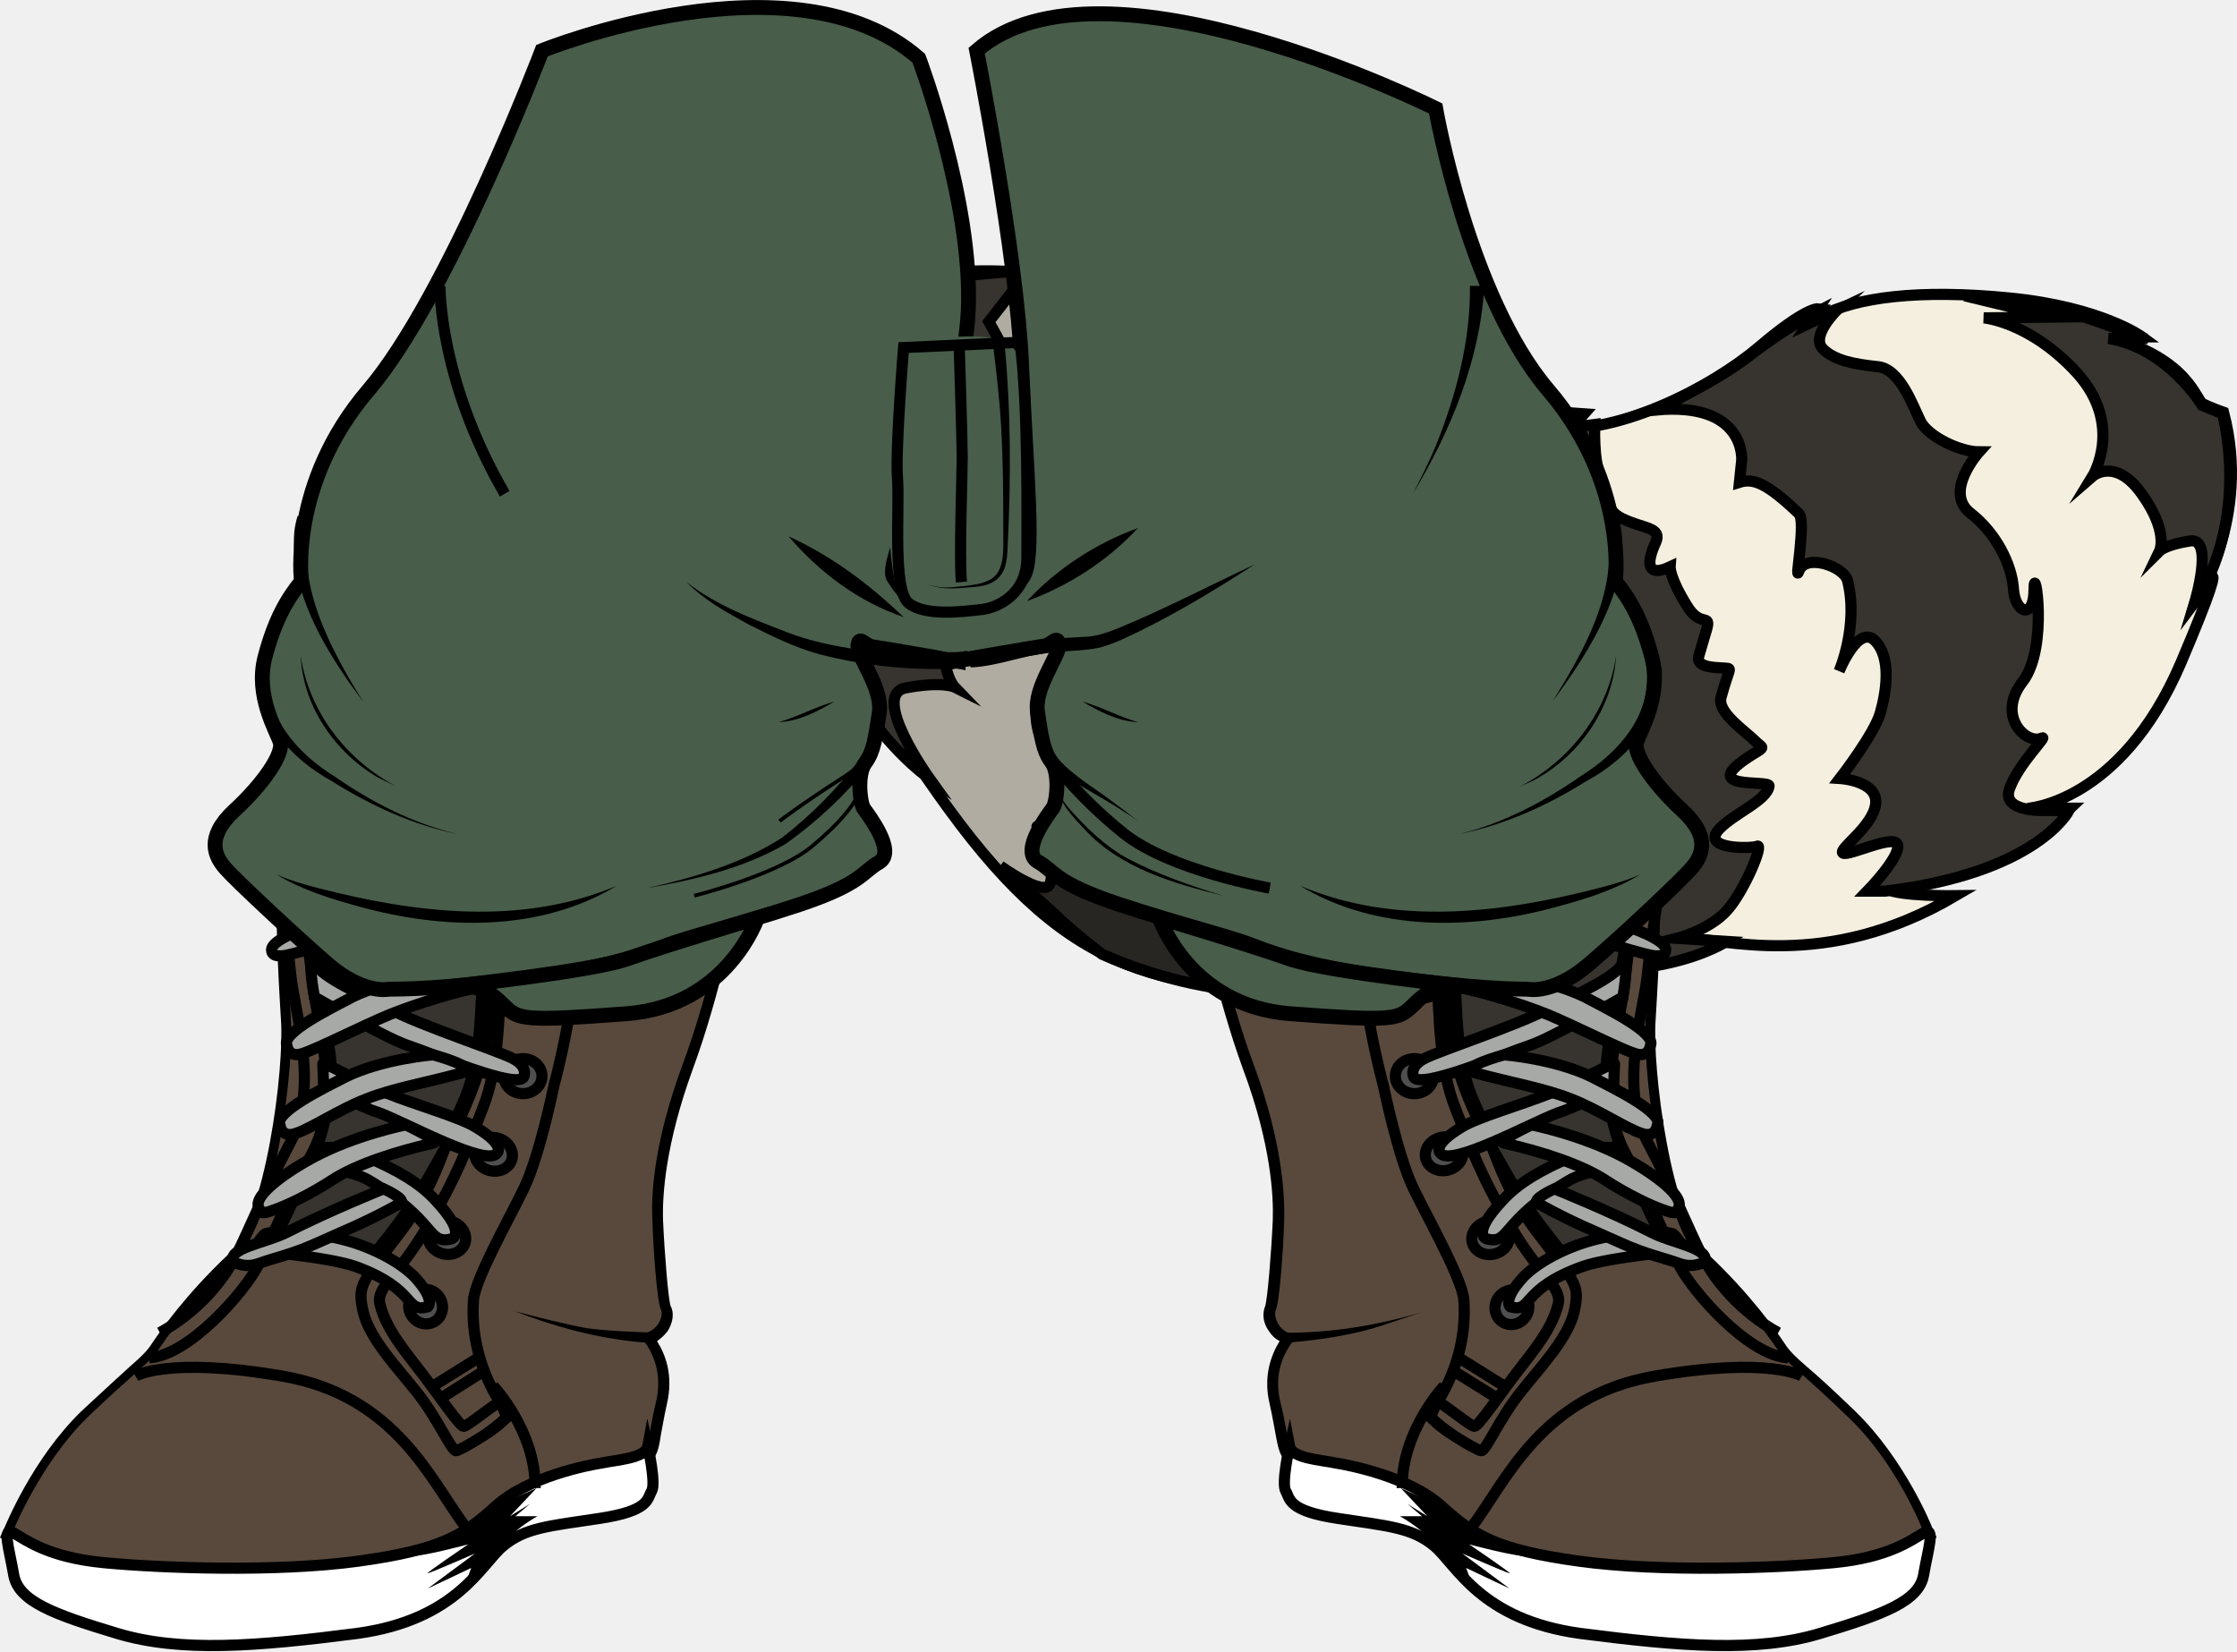
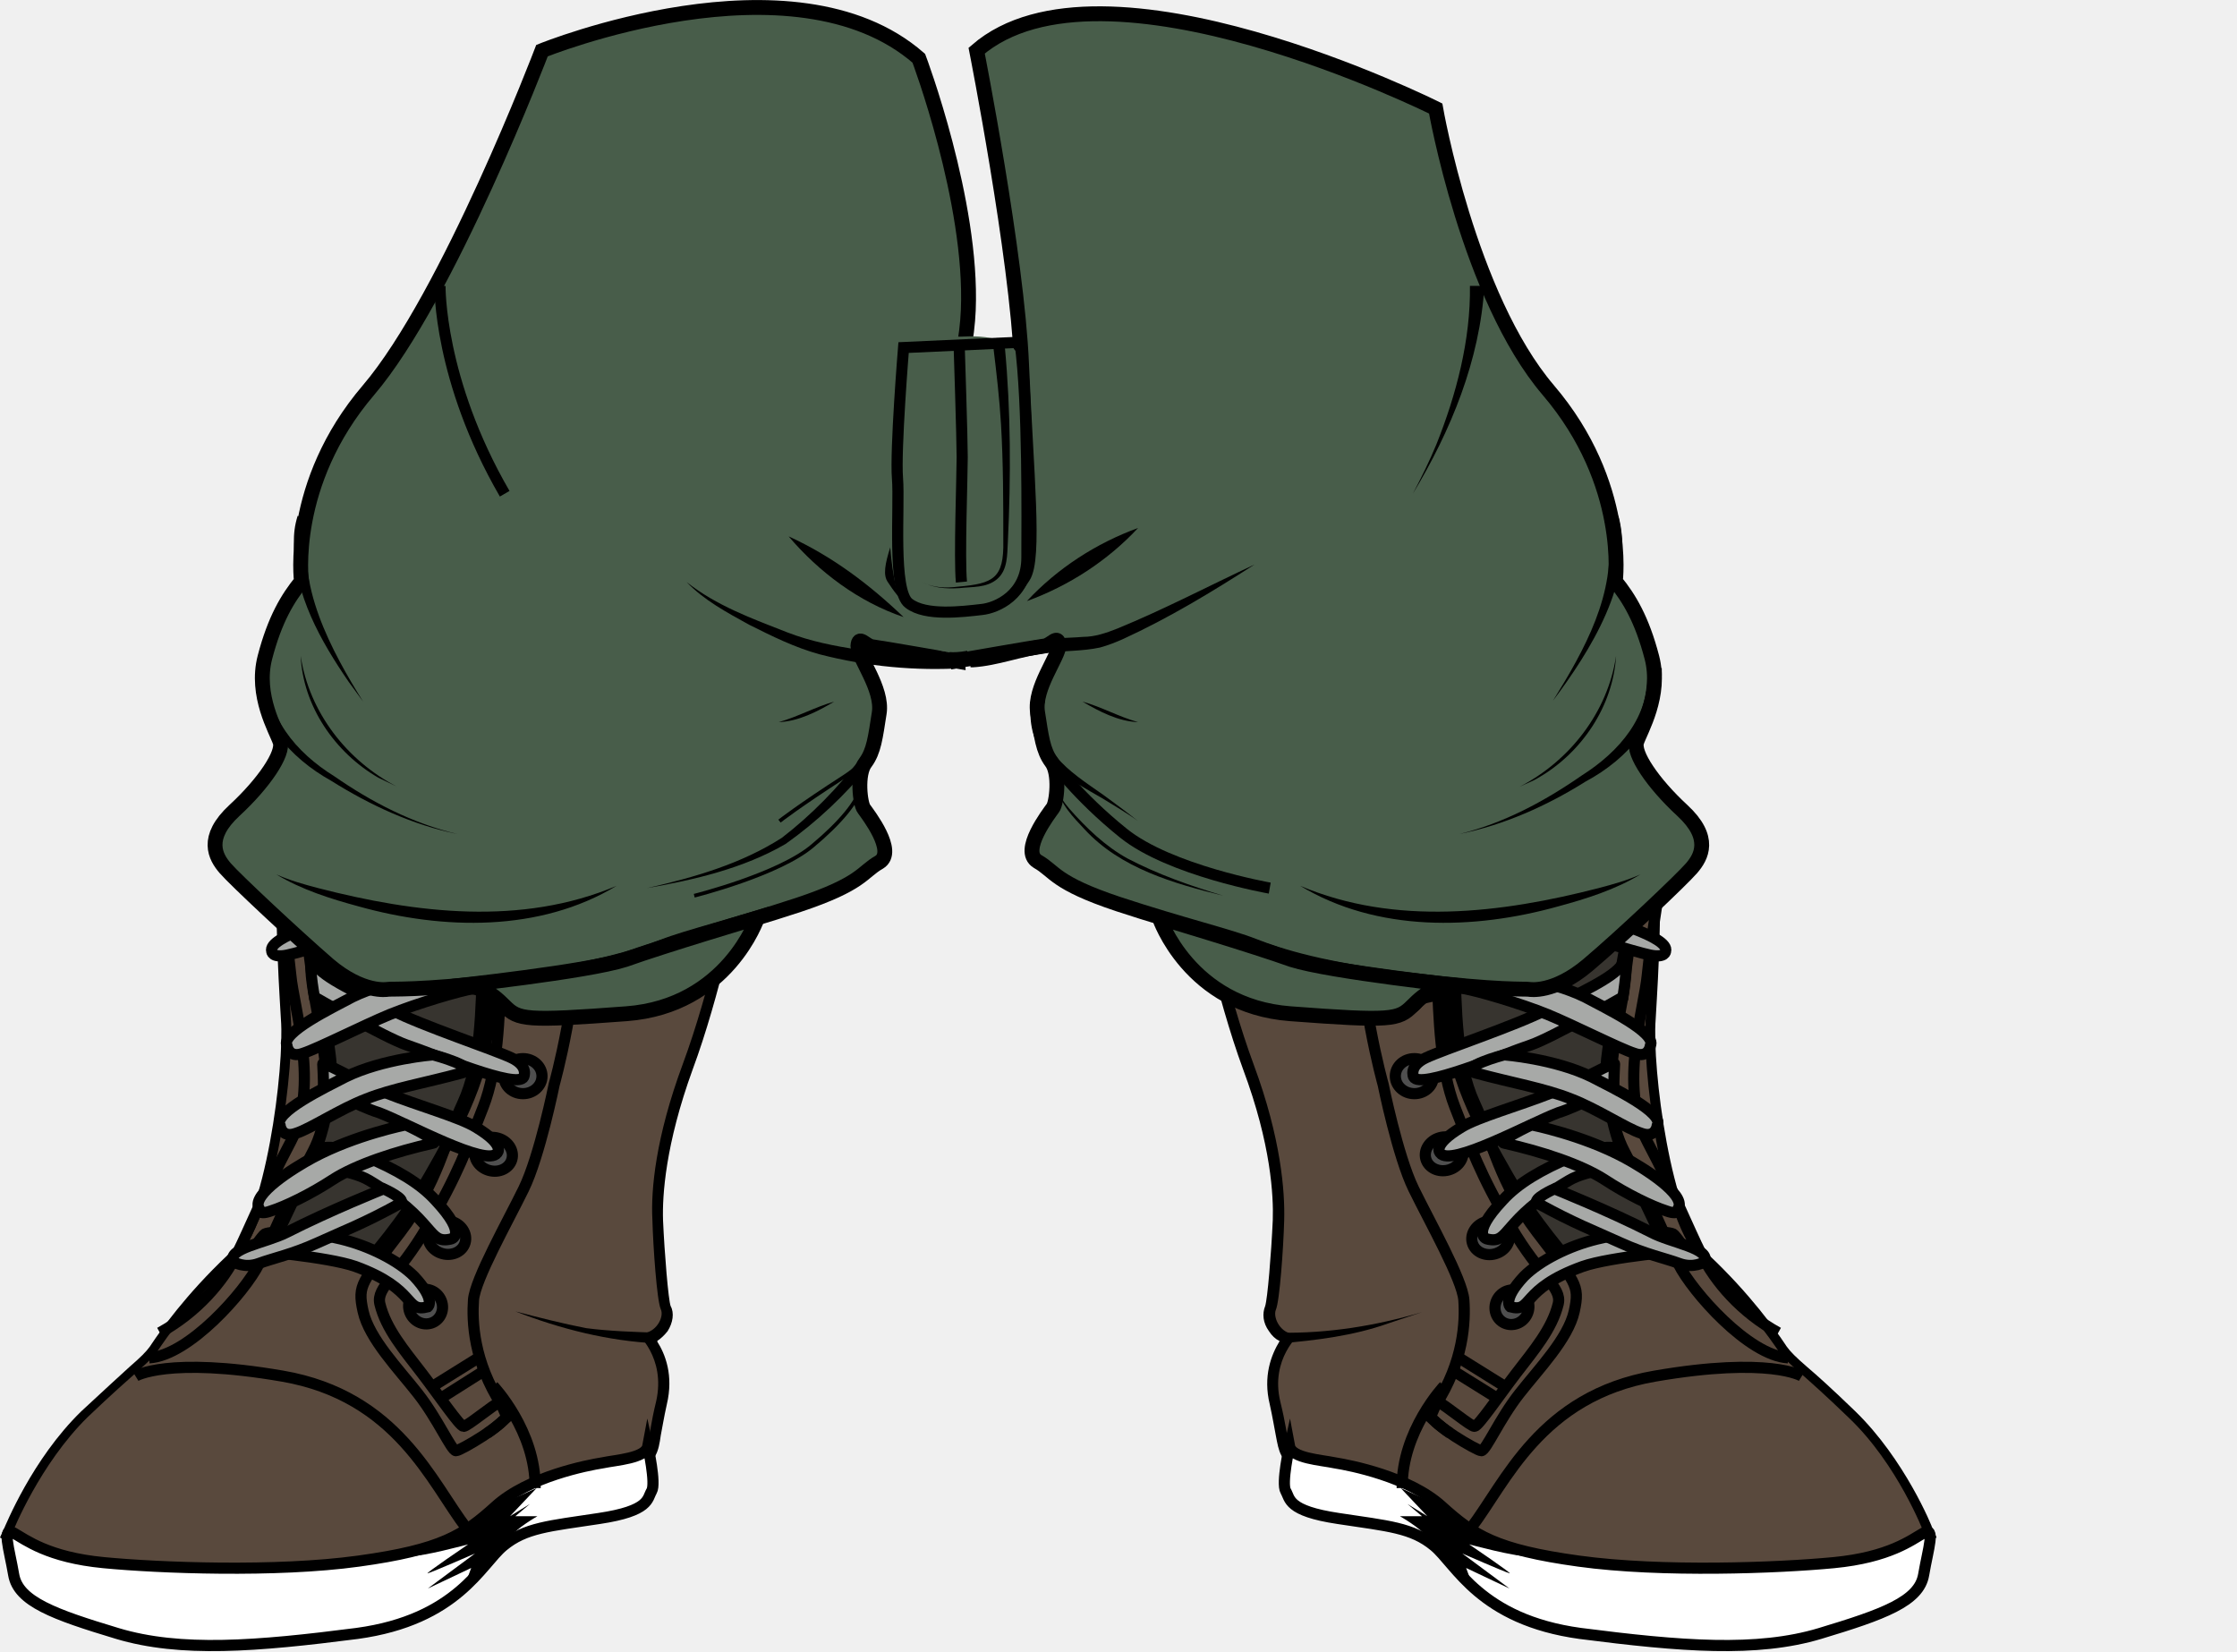
<svg xmlns="http://www.w3.org/2000/svg" version="1.1" x="0px" y="0px" viewBox="0 0 293.866 216.879" xml:space="preserve" id="svg107" width="293.866" height="216.879">
  <defs id="defs107" />
  <style type="text/css" id="style1">
	.st0{fill:#F4EFDF;stroke:#000000;stroke-width:1.464;stroke-miterlimit:10;}
	.st1{fill:#37342F;stroke:#000000;stroke-width:1.464;stroke-miterlimit:10;}
	.st2{opacity:0.28;}
	.st3{fill:none;stroke:#000000;stroke-width:1.464;stroke-miterlimit:10;}
	.st4{fill:#59493D;}
	.st5{fill:#FFFFFF;stroke:#000000;stroke-width:1.464;stroke-miterlimit:10;}
	.st6{fill:#4F4F4F;stroke:#000000;stroke-width:1.464;stroke-miterlimit:10;}
	.st7{fill:#A7A9A7;stroke:#000000;stroke-width:1.464;stroke-miterlimit:10;}
	.st8{fill:#485D4A;stroke:#000000;stroke-width:1.952;stroke-miterlimit:10;}
	.st9{fill:none;stroke:#000000;stroke-width:0.488;stroke-miterlimit:10;}
	.st10{fill:#485D4A;}
	.st11{fill:#43392E;}
</style>
  <g id="Layer_1" transform="translate(-180.1,-345.3472)">
</g>
  <g id="Layer_19" transform="translate(-180.1,-345.3472)">
</g>
  <g id="Layer_20" transform="translate(-180.1,-345.3472)">
</g>
  <g id="Tail" transform="translate(-180.1,-345.3472)">
</g>
  <g id="right_leg" transform="translate(-180.1,-345.3472)">
</g>
  <g id="Left_leg" transform="translate(-180.1,-345.3472)">
</g>
  <g id="body" transform="translate(-180.1,-345.3472)">
</g>
  <g id="belt" transform="translate(-180.1,-345.3472)">
</g>
  <g id="Face" transform="translate(-180.1,-345.3472)">
</g>
  <g id="Left_ear" transform="translate(-180.1,-345.3472)">
</g>
  <g id="Right_ear" transform="translate(-180.1,-345.3472)">
</g>
  <g id="White_mouth" transform="translate(-180.1,-345.3472)">
</g>
  <g id="Closed_mouth" transform="translate(-180.1,-345.3472)">
    <g id="Mouth_copy">
	</g>
  </g>
  <g id="Mouth" transform="translate(-180.1,-345.3472)">
</g>
  <g id="wide_opened_mouth" transform="translate(-180.1,-345.3472)">
    <g id="Mouth_copy_2">
	</g>
  </g>
  <g id="Nose" transform="translate(-180.1,-345.3472)">
</g>
  <g id="Nose_hair_2" transform="translate(-180.1,-345.3472)">
</g>
  <g id="Nose_hair_1" transform="translate(-180.1,-345.3472)">
</g>
  <g id="Eye_brow" transform="translate(-180.1,-345.3472)">
</g>
  <g id="white_part_of_eyes" transform="translate(-180.1,-345.3472)">
    <g id="Eyes_opened_copy">
	</g>
  </g>
  <g id="eyes_2" transform="translate(-180.1,-345.3472)">
    <g id="Layer_29">
	</g>
  </g>
  <g id="eyes_1" transform="translate(-180.1,-345.3472)">
    <g id="Layer_30">
	</g>
  </g>
  <g id="Opened_eye_cover" transform="translate(-180.1,-345.3472)">
</g>
  <g id="Eyes_closed" transform="translate(-180.1,-345.3472)">
    <g id="Eyes_copy">
	</g>
  </g>
  <g id="cap" transform="translate(-180.1,-345.3472)">
</g>
  <g id="Glasses" transform="translate(-180.1,-345.3472)">
    <g id="g107">
      <g id="g106">
-         <g id="g8">
-           <g id="g5">
-             <path class="st0" d="m 286.4,393.4 c 0,0 -11.8,16.9 18.4,58.3 16,21.9 28.1,24.4 54.1,23.6 l -4.1,-2.8 c 0,0 21.3,4.6 38.8,-1.6 0,0 -11.5,1.7 -15.1,-1 0,0 4.7,0.2 8.2,0.5 3.5,0.3 7.1,-2.2 13.5,-2 6.4,0.2 19.6,4.7 36.8,-5.4 0,0 -7.4,0.1 -9.1,-0.9 0,0 11.2,-1.5 16.1,-4.5 4.9,-3 8.1,-6.1 8.1,-6.1 0,0 -4.8,0 -5.4,0 -0.6,0 11.9,-0.4 19.9,-19.1 8.2,-19.3 1.9,-8.1 1.9,-8.1 0,0 7.4,-10.8 3.7,-24.8 0,0 -1.7,-0.6 -2.7,-1.1 -1,-0.5 -1.7,-5.8 -12.3,-8.8 h 4.3 c 0,0 -5.3,-3.9 -17.3,-5.1 -12,-1.2 -20.4,-0.1 -24.9,2.4 -4.5,2.5 -0.4,-1 -0.4,-1 0,0 -1.6,-0.2 -7.7,5 -6.1,5.2 -19,12.1 -28.8,10.6 -9.8,-1.5 0.8,-0.1 3.7,-1.7 2.9,-1.6 -29.8,1.1 -37,-6 -11.3,-10.9 -55.3,-22.3 -62.7,-0.4 z" id="path1" />
-             <path class="st1" d="m 417.6,387.9 3.8,-1.8 c 0,0 -3.4,3.3 -1.9,5 1.5,1.6 4.3,2.1 7.2,2.4 3,0.2 4.7,5.2 5.7,7.2 1,2 5.2,4 7.7,4 0,0 -4.7,5.2 -1.2,8 3.5,2.7 5.5,6.9 5.7,10 0.2,3.2 2.7,4.1 2.7,0.1 0,-4.1 2,7.6 -1.5,12.1 -3.5,4.5 0.5,8.3 2.5,7.4 1,-0.5 -3,3.3 -4.2,6.6 -1.2,3.2 4.7,2.9 4.7,2.9 h 3.1 c 0,0 -4.1,8.2 -24.2,10.6 h -2.3 c 0,0 4.2,-4.3 4,-6 -0.2,-1.7 -6.5,1.5 -7.2,1 -0.7,-0.5 4,-3.5 4.3,-6.5 0.3,-3 -4.7,-3.3 -4.7,-3.3 0,0 4.5,-5.8 5.3,-8.6 0.8,-2.8 1.5,-7.3 -0.7,-9.5 -2.2,-2.2 -4.7,4 -4.7,4 0,0 2.6,-6 1.1,-11.9 -0.5,-1.9 -5.6,-3.6 -6.4,-1.2 -0.6,1.7 1,-6.7 0,-7.6 -4.1,-3.9 -5.9,-4.7 -7.8,-4.1 l 0.3,-2.9 c 0,0 0.6,-7.7 -11.3,-6.6 0,0 7.6,-3.5 12.3,-7.1 4.6,-3.6 8.7,-5.7 8.7,-5.7 z" id="path2" />
-             <path class="st1" d="m 348.4,391.8 5.4,4.7 c 0,0 -5.3,-0.4 -4.7,2.2 0.6,2.6 0.5,3.1 3.5,5.4 3,2.3 2,7 1.9,9.6 -0.1,2.6 -0.8,5.8 1.8,7.6 0,0 -4.4,2.1 -2.4,7 2,5 -0.5,8.9 -2.2,12.1 -1.7,3.1 0.8,7.6 3.3,3.8 2.5,-3.8 1,8.2 -5.4,10 -6.4,1.8 -4.5,8.1 -1.9,8.6 1.4,0.3 -5.2,1 -8.5,3.2 -3.3,2.2 3.2,6 3.2,6 l 13.6,3.5 c 0,0 -14.6,2.5 -31.1,-4.8 0,0 -3.5,-2.6 -6.5,-5.5 -2.7,-2.5 -6.9,-6.1 -6.9,-6.1 0,0 5.7,4.1 6.5,2.4 0.8,-1.7 -0.7,-6.7 -1.6,-7.5 -0.7,-0.7 3.8,2 6,-0.5 2.2,-2.5 -3.3,-7.8 -3.3,-7.8 0,0 5.1,0.7 7.7,-1.3 2.6,-2.1 1.2,-5.1 0.2,-8.6 -0.9,-3.5 -4,-6.4 -4,-6.4 0,0 4.6,3.2 6.7,-3.2 0.7,-2.2 -1.7,-7.9 -4,-6.3 -1.6,1.2 4.5,-4.4 4,-5.9 -1.9,-6.5 -2.9,-8 -5.3,-8.7 0,0 3.7,-3.3 4.4,-6 0.6,-2.7 -4.4,-6.4 -4.4,-6.4 0,0 7.4,-6.4 1,-9.6 0,0 6.1,1.7 13.3,4.1 6.7,2.2 12.4,2.9 12.4,2.9 z" id="path3" />
-             <path class="st1" d="m 386.6,401.5 3,-0.4 c 0,0 -0.2,4.6 0.7,6.6 0.9,2 0.3,4.6 3,5.8 2.7,1.3 5.2,1.1 4.3,3.1 -1.3,2.8 -1.1,4.6 1.9,3.2 0,0 -0.1,1.4 2.2,5.1 1.8,3 3.2,0.9 2.6,3.1 -0.2,0.6 -0.6,2.1 -1,3.4 -0.6,1.7 2.2,1.6 3.4,1.7 1,0.1 0.6,-0.2 -0.5,3.8 -0.6,2 3.1,4.4 4.6,5.9 0.8,0.8 1.3,0.6 -0.4,1.6 -7.9,4.9 2.3,3.3 2.1,4.2 -0.3,1.9 -4.6,3.6 -6.5,5.6 -2.7,2.8 4.4,2.6 4.9,2.3 1,-0.5 -1.6,5.8 -3.9,8.4 -2.3,2.6 -6.6,3.7 -6.6,3.7 l 6.5,0.4 c 0,0 -10.3,6.9 -29.9,2.1 l -2.1,-0.8 c 0,0 5.4,-2.6 5.8,-4.2 0.4,-1.6 -6.6,-0.9 -7.1,-1.6 -0.5,-0.7 5,-1.9 6.3,-4.6 1.4,-2.7 -3.2,-4.7 -3.2,-4.7 0,0 0.1,-3.1 1.8,-5.4 1.8,-2.4 4.9,-7.6 3.6,-10.4 -1.3,-2.8 -4.3,-2.5 -4.3,-2.5 0,0 4.6,-4.3 0.7,-12.9 -3.9,-8.6 -5.5,-7.7 -7.9,-7.8 l 2,-6.9 c 0,0 -0.7,-8.3 -12.2,-11.5 0,0 7.4,1 13.3,1.1 4.7,0.1 14.5,0.8 14.5,0.8 z" id="path4" />
-             <path class="st2" d="m 370,473.8 c -0.5,-5.1 -0.8,-10.1 -1,-15.2 -0.3,-8 -0.5,-16.1 -1,-24.1 -1.3,-5.5 -3,-10.8 -4.9,-16.2 -1.5,-4.3 -3.1,-8.6 -4.7,-12.9 -1.5,-3.1 -3.1,-6.2 -4.8,-9.3 -1.9,-0.7 -3.5,-1.5 -4.5,-2.5 -11.2,-11 -55.3,-22.4 -62.6,-0.5 0,0 -11.8,16.9 18.4,58.3 16,21.9 28.1,24.4 54.1,23.6 l -4.1,-2.8 c 0,0 6.4,1.4 15.1,1.6 z" id="path5" />
-           </g>
-           <path class="st1" d="m 461.5,389.7 c 0,0 -11.7,-4.4 -14.5,-4.7 l -8.8,-0.8 11.6,2.8 -9.1,0.1 c 0,0 6.1,0.5 12.3,7.3 6.1,6.8 2,13.5 2,13.5 0,0 3,-2.6 6.5,2.4 3.5,4.9 2.3,7.4 2.3,7.4 0,0 0.8,-0.8 4,-1.3 3.2,-0.5 0.6,8.1 0.6,8.1 0,0 7.1,-9.3 3.7,-24.8 l -2.7,-1.1 c 0,0 -4.5,-7.5 -12.3,-8.8 h 4.4 z" id="path6" />
-           <path class="st1" d="m 292.4,386.1 c 0,0 3,-2 6.9,-3.9 l 16,-1.4 -5.3,6.8 4.2,7.6 c 0,0 -2.7,1.1 -6.6,8.5 -2.3,4.4 5.7,13.5 5.7,13.5 0,0 -5.6,-2.2 -8.1,6.6 -2.6,8.8 0.3,11.8 0.3,11.8 0,0 -1.6,-0.8 -6.4,0.1 -4.8,0.9 3.1,11.9 3.1,11.9 0,0 -14.7,-9.8 -17.5,-33.8 l -1,-7.1 c 0,0 -1.2,-7.9 4.6,-16.3 z" id="path7" />
-           <path class="st3" d="M 299.3,382.2" id="path8" />
-         </g>
        <g id="g54">
          <g id="g40">
            <g id="g10">
              <path class="st4" d="m 206.3,552.2 c -11.5,0 -19.1,-1.5 -24.7,-4.9 l -0.5,-0.3 0.2,-0.6 c 0.1,-0.4 3.6,-9.1 10,-15.2 3,-2.9 5,-4.6 6.3,-5.8 1.5,-1.3 2.3,-2 2.8,-2.8 l 0.2,-0.3 c 1.3,-1.9 4.4,-6.4 9.9,-11.6 5.5,-5.1 7.7,-25.9 7.2,-31.6 0,-0.6 -1.1,-15.2 -0.2,-19.7 0.6,-3.3 16.5,-11.9 32.1,-11.9 12.2,0 21.5,5.2 27,15.2 l 0.1,0.2 -0.1,0.3 c 0,0.1 -2.5,12.6 -6.1,22.2 -3.7,10 -4.1,16.9 -4,20.1 0.1,4.4 0.7,10.7 1.1,11.6 0.3,0.7 0.2,1.8 -0.4,2.6 -0.5,0.7 -1.1,1.2 -1.9,1.4 1.2,1.5 2.7,4.4 1.7,8.5 -0.4,1.8 -0.7,3.2 -0.8,4.1 -0.3,2.1 -0.5,3.1 -2.3,3.5 -0.5,0.1 -1.2,0.2 -2.1,0.4 -3.1,0.6 -8.9,1.6 -13,3.8 -1.3,0.7 -2.4,1.6 -3.5,2.6 -3.3,2.8 -7.4,6.4 -21,7.3 -5.9,0.5 -12.2,0.9 -18,0.9 z" id="path9" />
              <path d="m 249.6,448.2 c 10,0 20.2,3.6 26.3,14.8 0,0 -2.5,12.4 -6.1,22.1 -3.6,9.7 -4.2,16.6 -4,20.4 0.1,3.7 0.6,10.7 1.1,11.8 0.5,1 -0.6,3.2 -2.6,3.2 -0.2,0 -0.4,0 -0.6,-0.1 0,0 3.9,3.2 2.6,9 -1.4,5.7 -0.6,6.6 -2.6,7.1 -1.9,0.5 -9.9,1.4 -15.3,4.2 -5.4,2.9 -6.2,8.6 -24.2,9.8 -6.4,0.4 -12.5,0.8 -18.1,0.8 -9.9,0 -18.2,-1.1 -24.3,-4.8 0,0 3.5,-8.8 9.8,-15 6.4,-6.1 8.1,-7.1 9.2,-8.7 1.1,-1.6 4.3,-6.4 10,-11.7 5.7,-5.4 8,-26.3 7.5,-32.2 0,0 -1.1,-15 -0.2,-19.5 0.7,-2.6 16,-11.2 31.5,-11.2 m 0,-1.4 v 0 c -15.7,0 -32,8.6 -32.8,12.5 -0.9,4.6 0.2,19.3 0.2,19.9 0.5,6.4 -2,26.4 -7,31 -5.5,5.2 -8.8,9.9 -10,11.7 l -0.2,0.3 c -0.5,0.7 -1.2,1.4 -2.7,2.7 -1.3,1.2 -3.3,3 -6.3,5.8 -6.5,6.3 -10,15.1 -10.2,15.5 l -0.5,1.1 1.1,0.6 c 5.7,3.5 13.4,5 25,5 5.8,0 12.2,-0.4 18.2,-0.8 13.8,-1 18,-4.6 21.4,-7.5 1.1,-1 2.1,-1.8 3.4,-2.5 4,-2.1 9.7,-3.1 12.7,-3.7 1,-0.2 1.7,-0.3 2.2,-0.4 2.2,-0.6 2.5,-2 2.8,-4.1 0.2,-1 0.4,-2.3 0.8,-4.1 0.9,-3.8 -0.2,-6.6 -1.3,-8.3 0.5,-0.3 1,-0.8 1.4,-1.3 0.7,-1.1 0.9,-2.4 0.4,-3.3 -0.3,-0.8 -0.8,-6.8 -1,-11.3 -0.1,-3.2 0.3,-9.9 3.9,-19.8 3.6,-9.7 6.1,-22.2 6.1,-22.4 l 0.1,-0.5 -0.3,-0.5 c -5.4,-10.3 -14.9,-15.6 -27.4,-15.6 z" id="path10" />
            </g>
            <path class="st5" d="m 265.2,535.3 c 0,0 1.1,4.9 0.5,5.9 -0.6,1 -0.2,2.6 -6.9,3.6 -6.6,1 -9.7,1.2 -12.6,3.6 -2.9,2.4 -6,9.7 -19.2,11.5 -13.2,1.7 -23.2,2.5 -31.5,0 -8.3,-2.5 -13,-4.2 -13.6,-7.7 -0.6,-3.5 -1.6,-6.4 0,-5.5 1.6,0.9 4.5,3.2 11.8,3.9 7.3,0.7 22.6,1.3 33.5,-0.2 10.9,-1.5 13.8,-3.4 18,-7.2 4.3,-3.9 12.1,-5.4 14,-5.7 1.9,-0.4 5.7,-0.6 6,-2.2 z" id="path11" />
            <path class="st3" d="m 197.9,526.1 c 0,0 4.2,-2.6 19.3,0 15.1,2.6 19.6,14 24.2,20" id="path12" />
            <g id="g13">
              <path d="m 266.4,521.8 c -6.4,-0.3 -12.7,-1.9 -18.6,-4.2 3.1,0.8 6.2,1.6 9.3,2.2 3.1,0.4 6.3,0.5 9.4,0.6 z" id="path13" />
            </g>
            <path class="st3" d="m 244.9,527.4 c 0,0 5.6,5.9 5.5,13.4" id="path14" />
            <path d="m 245.3,543.2 5.3,-2.4 -3.5,3.7 2.6,-1.6 -1.9,1.6 h 2.9 c 0,0 -2.8,1.6 -3.5,2.7 -0.7,1.1 -6.2,6.8 -6.2,6.8 l 1,-2.7 -5.7,2.7 6.2,-4.6 c 0,0 -5.5,2.4 -6.2,2.6 -0.6,0.2 5.3,-3.8 5.3,-3.8 0,0 -6.3,1.7 -7.5,1.5 -1.4,0.1 8.9,-1.7 11.2,-6.5 z" id="path15" />
            <path class="st1" d="m 243.2,454.9 c 0,0 -10.9,-3.4 -17.3,0 -6.4,3.4 -6.5,5.3 -6.5,5.3 0,0 4.1,22 4.2,25 0.1,3 -0.5,8.6 -3.4,14.6 -2.9,6 -4,8.4 -4,8.4 l 12.2,2.8 c 0,0 4.6,-5.1 8.1,-11.2 3.5,-6.1 7.7,-13.7 8,-22.3 0.3,-8.6 -1.3,-22.6 -1.3,-22.6 z" id="path16" />
            <g id="g18">
              <path class="st3" d="m 218.6,456.9 c 0,0 2.2,13.4 2.6,17.8 0.4,4.4 3.8,14.7 0,21.9 -3.8,7.2 -5.3,11.2 -7.1,14.8 -1.8,3.6 -9.2,12 -14.4,12.3" id="path17" />
              <path class="st3" d="m 215.7,455.6 c 0,0 2.2,13.4 2.6,17.8 0.4,4.4 3.8,14.7 0,21.9 -3.8,7.2 -5.3,11.2 -7.1,14.8 -1.8,3.6 -5.2,7.6 -10.1,10.3" id="path18" />
            </g>
            <g id="g22">
              <path class="st3" d="m 246.5,531.4 c 0.1,0.9 -5.9,4.5 -6.5,4.5 -0.6,0 -2.4,-4.2 -5,-7.5 -2.5,-3.2 -6.4,-7.2 -7.2,-10.8 -0.8,-3.6 -0.1,-3.8 4.9,-10.4 5,-6.6 5.8,-11.8 8.2,-17 2.4,-5.2 2.4,-12.4 2.6,-18.6 0.2,-6.2 -1.3,-18 -1.3,-18" id="path19" />
              <path class="st3" d="m 245.9,457.9 c 0,0 0.2,9.9 0,15.5 -0.2,5.7 -0.4,12.4 -2.3,17.3 -2,5.1 -3.4,9.1 -7.4,15.8 -3.8,6.5 -6.7,7.9 -6.2,10.1 0.8,3.3 3.2,6.1 5.5,9.1 2.3,3 5,7 5.5,7 0.5,0 3.7,-2.7 4.9,-3.3" id="path20" />
              <path class="st3" d="m 244.1,533.6 c 1.2,-0.8 2.6,-2.1 2.6,-2.1 l -0.7,-1.6 c -3.7,-5.7 -3.9,-11 -3.7,-13.8 0.2,-2.7 4.5,-10.3 6.6,-14.6 2.1,-4.3 4,-13.7 4,-13.7 0,0 3.4,-12.1 3.2,-23.3" id="path21" />
              <line class="st3" x1="237" y1="527.4" x2="243.1" y2="523.6" id="line21" />
              <line class="st3" x1="237.7" y1="529.2" x2="243.7" y2="525.4" id="line22" />
            </g>
            <g id="g39">
              <ellipse transform="matrix(0.8585,-0.5128,0.5128,0.8585,-231.7154,194.1432)" class="st6" cx="236" cy="517" rx="2.2" ry="2.3" id="ellipse22" />
              <g id="g38">
                <ellipse class="st6" cx="251.5" cy="463.4" rx="2.7" ry="2.5" id="ellipse23" />
                <ellipse class="st6" cx="250.6" cy="475.7" rx="2.7" ry="2.5" id="ellipse24" />
                <ellipse class="st6" cx="248.8" cy="486.7" rx="2.5" ry="2.3" id="ellipse25" />
                <ellipse transform="matrix(0.27,-0.9629,0.9629,0.27,-299.6553,598.6142)" class="st6" cx="244.9" cy="496.9" rx="2.2" ry="2.5" id="ellipse26" />
                <ellipse transform="matrix(0.27,-0.9629,0.9629,0.27,-314.7377,600.6979)" class="st6" cx="238.8" cy="507.9" rx="2.2" ry="2.5" id="ellipse27" />
                <g id="g32">
                  <path class="st7" d="m 250.9,476 c 0,0 0.9,-0.8 -1.4,-1.9 -2.3,-1.1 -11.8,-4.1 -16,-6.1 -4.2,-2 -12.8,-6.6 -14,-8.4 -1.2,-1.8 1.1,6.3 1.1,6.3 0,0 11,5.4 13.8,6.3 3.7,1.2 15.3,6.1 16.5,3.8 z" id="path27" />
                  <path class="st7" d="m 248.9,486.8 c 0,0 0.7,-1.4 -1.6,-2.5 -2.3,-1.1 -11.7,-4.2 -15.8,-6.3 -4.1,-2.1 -8.9,-4.2 -10,-6 -1.2,-1.7 -0.1,4.3 -0.1,4.3 0,0 9.2,5.3 12.1,6.3 3.6,1.2 14.6,5.9 15.4,4.2 z" id="path28" />
                  <path class="st7" d="m 245.4,496.8 c 0,0 1.2,-1 -2.8,-3.4 -2.1,-1.3 -7.5,-2.8 -11.8,-4.5 -4.3,-1.8 -8.3,-4.2 -8.3,-3.8 0.1,1.9 0.1,3 0.1,3 0,0 4.4,2.5 7.3,3.4 3.7,1.4 14.2,7.2 15.5,5.3 z" id="path29" />
                  <path class="st7" d="m 239.3,508.1 c 0,0 2.4,-0.4 -2,-5.1 -2,-2.2 -5,-4 -9.3,-5.8 -4.3,-1.8 -6.4,-1.1 -6.4,-0.5 0,1.2 -0.6,1.9 -0.6,1.9 0,0 5.1,0.3 7.6,1.8 8.9,5.3 7.6,8.4 10.7,7.7 z" id="path30" />
                  <path class="st7" d="m 236.3,517 c 0,0 1.1,-0.9 -1.8,-4 -2.1,-2.1 -5.9,-4 -9.6,-4.9 -5.4,-1.3 -9.8,-1 -10.1,-0.6 -0.9,1 -1.5,2.1 -1.5,2.1 0,0 9.8,0.8 13.5,2.1 8.2,3 6.4,6.1 9.5,5.3 z" id="path31" />
                  <path class="st7" d="m 251.9,463 c 0,0 0.5,-0.9 -2.3,-1.6 -2.8,-0.7 -10,-1.4 -18.5,-6.6 -8.5,-5.2 -12.2,-4.5 -12.3,-4 -0.1,0.5 5.6,6.1 13.4,9.3 7.8,3.2 13.8,3.8 15.8,3.9 2.1,0.2 3.4,0.7 3.9,-1 z" id="path32" />
                </g>
                <g id="g37">
                  <path class="st7" d="m 215.8,470.3 c 0,0 0,0.9 2,0.5 2,-0.4 9.4,-2.8 13.1,-3.4 3.7,-0.6 10.7,-2.7 12.1,-3.5 0.6,-0.4 -6.2,-2.1 -6.2,-2.1 0,0 -4.5,1.6 -9.8,3.3 -3,0.9 -11.8,3.3 -11.2,5.2 z" id="path33" />
                  <path class="st7" d="m 217.8,482.7 c 0,0 0.2,1.7 2.1,1 1.9,-0.6 8,-3.7 11.4,-5.1 3.7,-1.5 9.2,-3.1 11,-3.4 0.8,-0.1 -4.4,-1.8 -4.4,-1.8 0,0 -6.6,0.5 -11.5,2.9 -2.6,1.4 -9.5,4.7 -8.6,6.4 z" id="path34" />
                  <path class="st7" d="m 216.9,493.2 c 0,0 0.2,1.7 2.1,1 1.9,-0.6 5.8,-3.2 9.2,-4.5 3.5,-1.4 7.7,-2.1 12.5,-3.4 2.7,-0.7 -3.7,-2.4 -3.7,-2.4 0,0 -6.6,0.5 -11.5,2.9 -2.7,1.4 -9.6,4.7 -8.6,6.4 z" id="path35" />
                  <path class="st7" d="m 214.1,504 c 0,0 -0.3,1.1 1.6,0.4 1.9,-0.6 5.2,-2.2 8.1,-4.1 3.1,-2 8.3,-3.7 13.2,-4.8 1.1,-0.2 -3.6,-2.4 -3.6,-2.4 0,0 -6.6,1.3 -12.2,4.3 -2.6,1.4 -8,4.8 -7.1,6.6 z" id="path36" />
                  <path class="st7" d="m 210.8,511.1 c 0,0 1.4,0.9 3.3,0.2 1.9,-0.7 4.4,-1.2 7.7,-2.7 3.5,-1.6 6,-2.5 10.9,-5.2 0.9,-0.5 -2.2,-1.9 -2.2,-1.9 0,0 -7,2.8 -12.7,5.7 -2.7,1.4 -8,2.1 -7,3.9 z" id="path37" />
                </g>
              </g>
            </g>
          </g>
          <g id="g51">
            <path class="st8" d="m 231,475.3 c 0,0 -3.2,0.6 -7.7,-3.2 -4.5,-3.9 -12.3,-11.2 -13.6,-12.7 -1.3,-1.5 -2.7,-4 1.2,-7.6 3.9,-3.6 6.5,-7.5 6,-9 -0.5,-1.5 -3.3,-6.1 -2,-11.1 1.3,-5 3,-7.8 4.8,-10 0,0 -1.7,-12.8 8.8,-25.1 10.5,-12.3 22.8,-44.6 22.8,-44.6 0,0 33,-13.4 49.5,1 0,0 7.1,18.8 6.5,33.1 -0.6,14.3 -11.4,32.6 -9.8,35.1 1.6,2.4 2.7,4 8,4.6 l 0.4,6.4 c 0,0 -10.3,-1.8 -11.2,-1.9 -0.9,-0.1 -1.8,-1.6 -1.9,-0.1 0,1.5 3.3,5.6 2.8,8.8 -0.5,3.2 -0.7,5 -1.8,6.5 -1.2,1.5 -0.7,5.5 -0.2,6.1 0.5,0.7 4.3,5.6 2,7 -2.3,1.3 -2.2,2.8 -10.6,5.6 -8.5,2.8 -14.5,4.2 -17.8,5.5 -3.3,1.3 -9.2,3.2 -20.8,4.5 -11.6,1.3 -14.8,1 -15.4,1.1 z" id="path40" />
            <path class="st3" d="m 237.9,382.9 c 0,0 -0.2,12.3 8.5,27.3" id="path41" />
            <g id="g42">
              <path d="m 261.1,461.7 c -10.1,6.1 -22.8,5.8 -33.9,2.7 -3.7,-1 -7.5,-2.2 -10.8,-4.2 1.8,0.8 3.6,1.3 5.5,1.8 12.8,3.3 26.7,5 39.2,-0.3 z" id="path42" />
            </g>
            <g id="g43">
              <path d="m 215.3,433.3 c -0.4,6.1 3.7,10.9 8.7,14 4.9,3.4 10.3,6.2 16.2,7.6 -5.9,-1.2 -11.5,-3.8 -16.6,-7 -5.4,-3 -10,-8.1 -9.8,-14.7 0,0 1.5,0.1 1.5,0.1 z" id="path43" />
            </g>
            <g id="g44">
              <path d="m 221,414 c -2.4,7.7 2.8,17.1 6.8,23.5 0,0 -1.9,-2.6 -1.9,-2.6 -3.7,-5.4 -7.1,-11.4 -7.2,-18.2 0,-1.3 0.1,-2.3 0.5,-3.6 0.1,0 1.8,0.9 1.8,0.9 z" id="path44" />
            </g>
            <path class="st9" d="m 295.5,437 c 0,0 1.8,6.3 -4.4,10.3 -6.2,4 -8.6,5.9 -8.6,5.9" id="path45" />
            <g id="g46">
              <path d="m 265.1,462 c 6.2,-1.4 12.4,-3.2 17.7,-6.6 3.9,-3 7.4,-6.6 10.3,-10.4 0,0 1.2,0.9 1.2,0.9 -3.2,3.9 -6.9,7.4 -11,10.3 -5.5,3.2 -11.9,4.7 -18.2,5.8 z" id="path46" />
            </g>
            <path class="st9" d="m 271.3,463 c 0,0 11.2,-2.8 15.6,-6.6 3.6,-3 6.1,-6 6.2,-7.7" id="path47" />
            <g id="g48">
              <path d="m 289.7,437.5 c -2.2,1.3 -4.7,2.6 -7.3,2.7 2.5,-0.7 4.8,-2 7.3,-2.7 z" id="path48" />
            </g>
            <path class="st8" d="m 279.6,465.9 c 0,0 -3.9,11.6 -17.2,12.6 -13.3,1 -14.2,0.8 -16,-1 -1.8,-1.8 -3.3,-2.9 -6.9,-2.6 0,0 17.7,-1.9 22.7,-3.5 5,-1.8 17.4,-5.5 17.4,-5.5 z" id="path49" />
            <g id="g50">
              <path d="m 219.6,431.5 c 1.1,7.4 6.1,13.8 12.7,17.2 -0.8,-0.4 -1.7,-0.8 -2.5,-1.2 -5.7,-3.3 -9.9,-9.4 -10.2,-16 z" id="path50" />
            </g>
            <path class="st10" d="m 313.2,391 c 0,0 -15.7,-5 -15.7,3.4 0,13 -4.1,35.8 8.7,36.6 11,0.7 9.1,-22.9 7,-40 z" id="path51" />
          </g>
          <g id="g53">
            <path class="st11" d="m 283.7,415.8 c 0,0 10,7.6 15.1,10.6" id="path52" />
            <path d="m 283.7,415.8 c 5.7,2.6 10.6,6.3 15.1,10.6 -5.9,-2 -11.1,-5.9 -15.1,-10.6 z" id="path53" />
          </g>
          <path d="m 306.6,431.2 c -4.5,0.3 -9.1,0.1 -13.6,-0.5 -3.3,-0.5 -6.4,-1.1 -9.5,-2.3 -4.6,-1.8 -9.3,-3.5 -13.2,-6.6 2.3,2.4 5.3,4 8.2,5.6 3,1.5 6,3 9.3,3.9 6.2,1.6 12.6,2.2 19,1.8 -0.1,-0.7 -0.1,-1.3 -0.2,-1.9 z" id="path54" />
        </g>
        <g id="g105">
          <g id="g100">
            <g id="g86">
              <g id="g56">
                <path class="st4" d="m 408.4,552.2 c -5.8,0 -12.1,-0.4 -18.1,-0.8 -13.5,-0.9 -17.6,-4.5 -21,-7.3 -1.1,-1 -2.2,-1.9 -3.5,-2.6 -4.1,-2.2 -9.8,-3.2 -13,-3.8 -0.9,-0.2 -1.7,-0.3 -2.1,-0.4 -1.8,-0.5 -1.9,-1.4 -2.3,-3.5 -0.2,-1 -0.4,-2.3 -0.8,-4.1 -1,-4.1 0.5,-7 1.7,-8.5 -0.8,-0.2 -1.4,-0.7 -1.9,-1.4 -0.6,-0.9 -0.7,-1.9 -0.4,-2.6 0.4,-0.9 0.9,-7.2 1.1,-11.6 0.1,-3.2 -0.3,-10.1 -4,-20.1 -3.6,-9.7 -6.1,-22.1 -6.1,-22.2 l -0.1,-0.3 0.1,-0.2 c 5.5,-9.9 14.8,-15.2 27,-15.2 15.6,0 31.4,8.6 32.1,11.9 0.9,4.5 -0.2,19.1 -0.2,19.7 -0.5,5.7 1.8,26.5 7.2,31.6 5.5,5.1 8.6,9.6 9.9,11.6 l 0.2,0.3 c 0.5,0.8 1.3,1.5 2.8,2.8 1.3,1.2 3.3,3 6.3,5.8 6.4,6.1 9.9,14.8 10,15.2 l 0.2,0.6 -0.5,0.3 c -5.5,3.3 -13.1,4.8 -24.6,4.8 z" id="path55" />
                <path d="m 365.1,448.2 c 15.5,0 30.8,8.6 31.4,11.3 0.9,4.5 -0.2,19.5 -0.2,19.5 -0.5,5.9 1.7,26.8 7.5,32.2 5.7,5.4 8.9,10.1 10,11.7 1.1,1.6 2.9,2.6 9.2,8.7 6.4,6.1 9.8,15 9.8,15 -6.1,3.7 -14.4,4.8 -24.3,4.8 -5.6,0 -11.6,-0.4 -18.1,-0.8 -17.9,-1.2 -18.8,-7 -24.2,-9.8 -5.4,-2.9 -13.3,-3.7 -15.3,-4.2 -1.9,-0.5 -1.2,-1.4 -2.6,-7.1 -1.4,-5.7 2.6,-9 2.6,-9 -0.2,0 -0.4,0.1 -0.6,0.1 -2,0 -3,-2.2 -2.6,-3.2 0.5,-1.1 1,-8.1 1.1,-11.8 0.1,-3.7 -0.4,-10.7 -4,-20.4 -3.6,-9.7 -6.1,-22.1 -6.1,-22.1 6.2,-11.3 16.3,-14.9 26.4,-14.9 m 0,-1.4 c -12.4,0 -22,5.4 -27.6,15.6 l -0.3,0.5 0.1,0.5 c 0,0.1 2.5,12.6 6.1,22.4 3.7,9.9 4,16.7 3.9,19.8 -0.2,4.5 -0.7,10.4 -1,11.3 -0.4,1 -0.3,2.2 0.5,3.3 0.4,0.6 0.8,1 1.4,1.3 -1.1,1.8 -2.2,4.6 -1.3,8.3 0.4,1.8 0.6,3.1 0.8,4.1 0.4,2.1 0.6,3.5 2.8,4.1 0.5,0.1 1.2,0.3 2.2,0.4 3.1,0.5 8.8,1.6 12.7,3.7 1.2,0.7 2.2,1.5 3.4,2.5 3.4,2.9 7.6,6.6 21.4,7.5 6,0.4 12.4,0.8 18.2,0.8 11.6,0 19.3,-1.5 25,-5 l 1.1,-0.6 -0.5,-1.1 c -0.1,-0.4 -3.7,-9.2 -10.2,-15.5 -3,-2.9 -5,-4.7 -6.3,-5.8 -1.5,-1.3 -2.2,-2 -2.7,-2.7 l -0.2,-0.3 c -1.2,-1.8 -4.5,-6.5 -10,-11.7 -5,-4.6 -7.5,-24.6 -7,-31 0,-0.6 1.1,-15.3 0.2,-19.9 -0.7,-3.9 -17,-12.5 -32.7,-12.5 z" id="path56" />
              </g>
              <path class="st5" d="m 349.5,535.3 c 0,0 -1.1,4.9 -0.5,5.9 0.6,1 0.2,2.6 6.9,3.6 6.6,1 9.7,1.2 12.6,3.6 2.9,2.4 6,9.7 19.2,11.5 13.2,1.7 23.2,2.5 31.5,0 8.3,-2.5 13,-4.2 13.6,-7.7 0.6,-3.5 1.6,-6.4 0,-5.5 -1.6,0.9 -4.5,3.2 -11.8,3.9 -7.3,0.7 -22.6,1.3 -33.5,-0.2 -10.9,-1.5 -13.8,-3.4 -18,-7.2 -4.3,-3.9 -12.1,-5.4 -14,-5.7 -1.9,-0.4 -5.7,-0.6 -6,-2.2 z" id="path57" />
              <path class="st3" d="m 416.8,526.1 c 0,0 -4.2,-2.6 -19.3,0 -15.1,2.6 -19.6,14 -24.2,20" id="path58" />
              <g id="g59">
                <path d="m 348.2,520.4 c 6.4,0.1 12.6,-0.9 18.7,-2.7 -1.5,0.5 -3,1 -4.5,1.5 -4.5,1.6 -9.4,2.2 -14.1,2.6 0,0 -0.1,-1.4 -0.1,-1.4 z" id="path59" />
              </g>
              <path class="st3" d="m 369.8,527.4 c 0,0 -5.6,5.9 -5.5,13.4" id="path60" />
              <path d="m 369.4,543.2 -5.3,-2.4 3.5,3.7 -2.6,-1.6 1.9,1.6 H 364 c 0,0 2.8,1.6 3.5,2.7 0.7,1.1 6.2,6.8 6.2,6.8 l -1,-2.7 5.7,2.7 -6.2,-4.6 c 0,0 5.5,2.4 6.2,2.6 0.6,0.2 -5.3,-3.8 -5.3,-3.8 0,0 6.3,1.7 7.5,1.5 1.4,0.1 -8.9,-1.7 -11.2,-6.5 z" id="path61" />
              <path class="st1" d="m 371.5,454.9 c 0,0 10.9,-3.4 17.3,0 6.4,3.4 6.5,5.3 6.5,5.3 0,0 -4.1,22 -4.2,25 -0.1,3 0.5,8.6 3.4,14.6 2.9,6 4,8.4 4,8.4 l -12.2,2.8 c 0,0 -4.6,-5.1 -8.1,-11.2 -3.5,-6.1 -7.7,-13.7 -8,-22.3 -0.3,-8.6 1.3,-22.6 1.3,-22.6 z" id="path62" />
              <g id="g64">
                <path class="st3" d="m 396.1,456.9 c 0,0 -2.2,13.4 -2.6,17.8 -0.4,4.4 -3.8,14.7 0,21.9 3.8,7.2 5.3,11.2 7.1,14.8 1.8,3.6 9.2,12 14.4,12.3" id="path63" />
                <path class="st3" d="m 399.1,455.6 c 0,0 -2.2,13.4 -2.6,17.8 -0.4,4.4 -3.8,14.7 0,21.9 3.8,7.2 5.3,11.2 7.1,14.8 1.8,3.6 5.2,7.6 10.1,10.3" id="path64" />
              </g>
              <g id="g68">
                <path class="st3" d="m 368.2,531.4 c -0.1,0.9 5.9,4.5 6.5,4.5 0.6,0 2.4,-4.2 5,-7.5 2.5,-3.2 6.4,-7.2 7.2,-10.8 0.8,-3.6 0.1,-3.8 -4.9,-10.4 -5,-6.6 -5.8,-11.8 -8.2,-17 -2.4,-5.2 -2.4,-12.4 -2.6,-18.6 -0.2,-6.2 1.3,-18 1.3,-18" id="path65" />
                <path class="st3" d="m 368.9,457.9 c 0,0 -0.2,9.9 0,15.5 0.2,5.7 0.4,12.4 2.3,17.3 2,5.1 3.4,9.1 7.4,15.8 3.8,6.5 6.7,7.9 6.2,10.1 -0.8,3.3 -3.2,6.1 -5.5,9.1 -2.3,3 -5,7 -5.5,7 -0.5,0 -3.7,-2.7 -4.9,-3.3" id="path66" />
                <path class="st3" d="m 370.6,533.6 c -1.2,-0.8 -2.6,-2.1 -2.6,-2.1 l 0.7,-1.6 c 3.7,-5.7 3.9,-11 3.7,-13.8 -0.2,-2.7 -4.5,-10.3 -6.6,-14.6 -2.1,-4.3 -4,-13.7 -4,-13.7 0,0 -3.4,-12.1 -3.2,-23.3" id="path67" />
                <line class="st3" x1="377.7" y1="527.4" x2="371.6" y2="523.6" id="line67" />
                <line class="st3" x1="377.1" y1="529.2" x2="371" y2="525.4" id="line68" />
              </g>
              <g id="g85">
                <ellipse transform="matrix(0.5128,-0.8585,0.8585,0.5128,-259.3233,577.0522)" class="st6" cx="378.7" cy="517" rx="2.3" ry="2.2" id="ellipse68" />
                <g id="g84">
                  <ellipse class="st6" cx="363.2" cy="463.4" rx="2.7" ry="2.5" id="ellipse69" />
                  <ellipse class="st6" cx="364.1" cy="475.7" rx="2.7" ry="2.5" id="ellipse70" />
                  <ellipse class="st6" cx="365.9" cy="486.7" rx="2.5" ry="2.3" id="ellipse71" />
                  <ellipse transform="matrix(0.9629,-0.27,0.27,0.9629,-120.4272,118.2817)" class="st6" cx="369.8" cy="496.9" rx="2.5" ry="2.2" id="ellipse72" />
                  <ellipse transform="matrix(0.9629,-0.27,0.27,0.9629,-123.1648,120.3547)" class="st6" cx="375.9" cy="507.9" rx="2.5" ry="2.2" id="ellipse73" />
                  <g id="g78">
                    <path class="st7" d="m 363.8,476 c 0,0 -0.9,-0.8 1.4,-1.9 2.3,-1.1 11.8,-4.1 16,-6.1 4.2,-2.1 12.8,-6.6 14,-8.4 1.2,-1.7 -1.1,6.3 -1.1,6.3 0,0 -11,5.4 -13.8,6.3 -3.7,1.2 -15.3,6.1 -16.5,3.8 z" id="path73" />
                    <path class="st7" d="m 365.8,486.8 c 0,0 -0.7,-1.4 1.6,-2.5 2.3,-1.1 11.7,-4.2 15.8,-6.3 4.1,-2.1 8.9,-4.2 10,-6 1.1,-1.8 0.1,4.3 0.1,4.3 0,0 -9.2,5.3 -12.1,6.3 -3.6,1.2 -14.6,5.9 -15.4,4.2 z" id="path74" />
                    <path class="st7" d="m 369.3,496.8 c 0,0 -1.2,-1 2.8,-3.4 2.1,-1.3 7.5,-2.8 11.8,-4.5 4.3,-1.8 8.3,-4.2 8.3,-3.8 -0.1,1.9 -0.1,3 -0.1,3 0,0 -4.4,2.5 -7.3,3.4 -3.7,1.4 -14.2,7.2 -15.5,5.3 z" id="path75" />
                    <path class="st7" d="m 375.5,508.1 c 0,0 -2.4,-0.4 2,-5.1 2,-2.2 5,-4 9.3,-5.8 4.3,-1.8 6.4,-1.1 6.4,-0.5 0,1.2 0.6,1.9 0.6,1.9 0,0 -5.1,0.3 -7.6,1.8 -9,5.3 -7.7,8.4 -10.7,7.7 z" id="path76" />
                    <path class="st7" d="m 378.5,517 c 0,0 -1.1,-0.9 1.8,-4 2.1,-2.1 5.9,-4 9.6,-4.9 5.4,-1.3 9.8,-1 10.1,-0.6 0.9,1 1.5,2.1 1.5,2.1 0,0 -9.8,0.8 -13.5,2.1 -8.3,3 -6.5,6.1 -9.5,5.3 z" id="path77" />
                    <path class="st7" d="m 362.8,463 c 0,0 -0.5,-0.9 2.3,-1.6 2.8,-0.7 10,-1.4 18.5,-6.6 8.5,-5.2 12.2,-4.5 12.3,-4 0.1,0.5 -5.6,6.1 -13.4,9.3 -7.8,3.2 -13.8,3.8 -15.8,3.9 -2,0.2 -3.4,0.7 -3.9,-1 z" id="path78" />
                  </g>
                  <g id="g83">
                    <path class="st7" d="m 398.9,470.3 c 0,0 0,0.9 -2,0.5 -2,-0.4 -9.4,-2.8 -13.1,-3.4 -3.7,-0.6 -10.7,-2.7 -12.1,-3.5 -0.6,-0.4 6.2,-2.1 6.2,-2.1 0,0 4.5,1.6 9.8,3.3 3,0.9 11.8,3.3 11.2,5.2 z" id="path79" />
                    <path class="st7" d="m 396.9,482.7 c 0,0 -0.2,1.7 -2.1,1 -1.9,-0.6 -8,-3.7 -11.4,-5.1 -3.7,-1.5 -9.2,-3.1 -11,-3.4 -0.8,-0.1 4.4,-1.8 4.4,-1.8 0,0 6.6,0.5 11.5,2.9 2.6,1.4 9.5,4.7 8.6,6.4 z" id="path80" />
                    <path class="st7" d="m 397.8,493.2 c 0,0 -0.2,1.7 -2.1,1 -1.9,-0.6 -5.8,-3.2 -9.2,-4.5 -3.5,-1.4 -7.7,-2.1 -12.5,-3.4 -2.7,-0.7 3.7,-2.4 3.7,-2.4 0,0 6.6,0.5 11.5,2.9 2.7,1.4 9.6,4.7 8.6,6.4 z" id="path81" />
                    <path class="st7" d="m 400.6,504 c 0,0 0.3,1.1 -1.6,0.4 -1.9,-0.6 -5.2,-2.2 -8.1,-4.1 -3.1,-2 -8.3,-3.7 -13.2,-4.8 -1.1,-0.2 3.6,-2.4 3.6,-2.4 0,0 6.6,1.3 12.2,4.3 2.6,1.4 8,4.8 7.1,6.6 z" id="path82" />
                    <path class="st7" d="m 404,511.1 c 0,0 -1.4,0.9 -3.3,0.2 -1.9,-0.7 -4.4,-1.2 -7.7,-2.7 -3.5,-1.6 -6,-2.5 -10.9,-5.2 -0.9,-0.5 2.2,-1.9 2.2,-1.9 0,0 7,2.8 12.7,5.7 2.6,1.4 7.9,2.1 7,3.9 z" id="path83" />
                  </g>
                </g>
              </g>
            </g>
            <g id="g97">
              <path class="st8" d="m 381,475.3 c 0,0 3.2,0.6 7.7,-3.2 4.5,-3.8 12.3,-11.2 13.6,-12.7 1.3,-1.5 2.7,-4 -1.2,-7.6 -3.9,-3.6 -6.5,-7.5 -6,-9 0.5,-1.5 3.3,-6.1 2,-11.1 -1.3,-5 -3,-7.8 -4.8,-10 0,0 1.7,-12.8 -8.8,-25.1 -10.5,-12.3 -14.8,-37 -14.8,-37 0,0 -43.8,-21.9 -60.3,-7.6 0,0 5.3,26.9 5.9,41.2 0.6,14.3 1.8,25.5 0.2,27.9 -1.6,2.4 -2.7,4 -8,4.6 l -0.4,6.4 c 0,0 10.3,-1.8 11.2,-1.9 0.9,-0.1 1.8,-1.6 1.9,-0.1 0,1.5 -3.3,5.6 -2.8,8.8 0.5,3.2 0.7,5 1.8,6.5 1.2,1.5 0.7,5.5 0.2,6.1 -0.5,0.7 -4.3,5.6 -2,7 2.3,1.3 2.2,2.8 10.6,5.6 8.5,2.8 14.5,4.2 17.8,5.5 3.3,1.3 9.2,3.2 20.8,4.5 11.6,1.4 14.8,1.1 15.4,1.2 z" id="path86" />
              <g id="g87">
                <path d="m 375.1,382.9 c -0.6,9.8 -4.4,19 -9.4,27.3 1.1,-2.1 2.2,-4.3 3.1,-6.5 2.6,-6.5 4.5,-13.7 4.4,-20.8 -0.1,0 1.9,0 1.9,0 z" id="path87" />
              </g>
              <g id="g88">
                <path d="m 350.9,461.7 c 12.5,5.3 26.4,3.6 39.2,0.3 1.9,-0.5 3.7,-1 5.5,-1.8 -3.3,2 -7.1,3.2 -10.8,4.2 -11.1,3.1 -23.8,3.4 -33.9,-2.7 z" id="path88" />
              </g>
              <g id="g89">
                <path d="m 398.4,433.1 c 0.2,6.7 -4.4,11.9 -10,14.9 -5.1,3.2 -10.7,5.7 -16.6,6.9 5.8,-1.4 11.2,-4.3 16.1,-7.7 4.9,-3.1 9,-7.8 8.6,-13.8 0,-0.1 1.9,-0.3 1.9,-0.3 z" id="path89" />
              </g>
              <g id="g90">
                <path d="m 392.7,413.1 c 2.3,8.4 -3.8,17.9 -8.6,24.3 4.1,-6.6 8.4,-14.2 7.2,-22.2 -0.1,-0.5 -0.2,-1 -0.4,-1.3 z" id="path90" />
              </g>
              <g id="g91">
                <path d="m 317.4,437.3 c -1.6,6.5 3,9.2 7.7,12.5 1.5,1.1 3,2.2 4.5,3.4 -1.5,-1.1 -3.1,-2 -4.7,-3 -4.3,-2.5 -8.9,-4.7 -9.4,-10.3 -0.1,-1 -0.1,-2 0.1,-3.1 0,0 1.8,0.5 1.8,0.5 z" id="path91" />
              </g>
              <path class="st3" d="m 346.9,462 c 0,0 -13.1,-2.3 -19.2,-7.2 -6.1,-4.9 -9.4,-9.5 -9.4,-9.5" id="path92" />
              <g id="g93">
                <path d="m 340.8,463 c -6.5,-1.6 -13.5,-3.6 -18.2,-8.7 -1.5,-1.6 -3.3,-3.4 -3.6,-5.6 0.2,1.1 0.9,2.1 1.6,2.9 2.2,2.5 4.7,4.9 7.6,6.5 4,2.1 8.3,3.6 12.6,4.9 z" id="path93" />
              </g>
              <g id="g94">
                <path d="m 322.3,437.5 c 2.5,0.7 4.8,2 7.3,2.7 -2.6,-0.1 -5.1,-1.4 -7.3,-2.7 z" id="path94" />
              </g>
              <path class="st8" d="m 332.4,465.9 c 0,0 3.9,11.6 17.2,12.6 13.3,1 14.2,0.8 16,-1 1.8,-1.8 3.3,-2.9 6.9,-2.6 0,0 -17.7,-1.9 -22.7,-3.5 -5,-1.8 -17.4,-5.5 -17.4,-5.5 z" id="path95" />
              <g id="g96">
                <path d="m 392.4,431.5 c -0.4,6.6 -4.5,12.7 -10.2,16 -0.8,0.5 -1.7,0.8 -2.5,1.2 6.6,-3.4 11.6,-9.8 12.7,-17.2 z" id="path96" />
              </g>
              <path class="st10" d="m 298.8,391 c 0,0 15.7,-5 15.7,3.4 0,13 4.1,35.8 -8.7,36.6 -11,0.7 -9.1,-22.9 -7,-40 z" id="path97" />
            </g>
            <g id="g99">
              <path class="st11" d="m 329.6,414.7 c 0,0 -11.3,7.5 -14.6,9.6" id="path98" />
              <path d="m 329.6,414.7 c -4,4.3 -9.1,7.6 -14.6,9.6 4,-4.3 9.1,-7.6 14.6,-9.6 z" id="path99" />
            </g>
            <path d="m 326.9,427.9 c -1.5,0.6 -3,1.1 -4.5,1.1 -2.4,0.2 -5.1,0.1 -7.5,0.7 -2.4,0.6 -4.7,1.2 -7.2,1.4 -0.1,0 -0.2,0 -0.3,0 0,0 0,0 0,0 0.1,0.6 0.1,1.3 0.2,1.9 0.1,0 0.2,0 0.3,0 3.3,-0.2 6.5,-1.5 9.8,-1.9 2.2,-0.3 4.6,-0.2 6.9,-0.7 1.1,-0.3 2.1,-0.7 3,-1.1 6.1,-2.8 11.7,-6.2 17.3,-9.8 -6,2.8 -11.9,5.9 -18,8.4 z" id="path100" />
          </g>
          <g id="g104">
            <path class="st3" d="m 306.1,390.7 c 0,0 0.4,12.2 0.4,14.7 0,2.5 -0.4,13.3 -0.1,16.4" id="path101" />
            <path class="st3" d="m 298.8,391 c 0,0 -1.1,13.5 -0.8,17.2 0.3,3.7 -0.7,14.8 1.5,16.4 2.2,1.7 7,1.1 9.6,0.8 1.9,-0.2 5.9,-1.9 5.9,-6.8 0,-5.1 0.2,-20 -0.9,-28.3 z" id="path102" />
            <g id="g103">
              <path d="m 312.1,390.9 c 0.8,8.5 0.8,17.1 0.4,25.6 -0.1,1.7 0,3.7 -1.4,4.9 -1.4,1.2 -3.3,1 -5,1.2 -1.7,0.1 -3.5,0 -5,-0.9 1.5,0.9 3.3,0.9 4.9,0.7 4.6,-0.4 6,-1.1 5.9,-6 0,-5.1 0,-10.2 -0.3,-15.3 -0.2,-3.4 -0.6,-6.8 -1,-10.1 z" id="path103" />
            </g>
          </g>
        </g>
      </g>
    </g>
  </g>
</svg>
